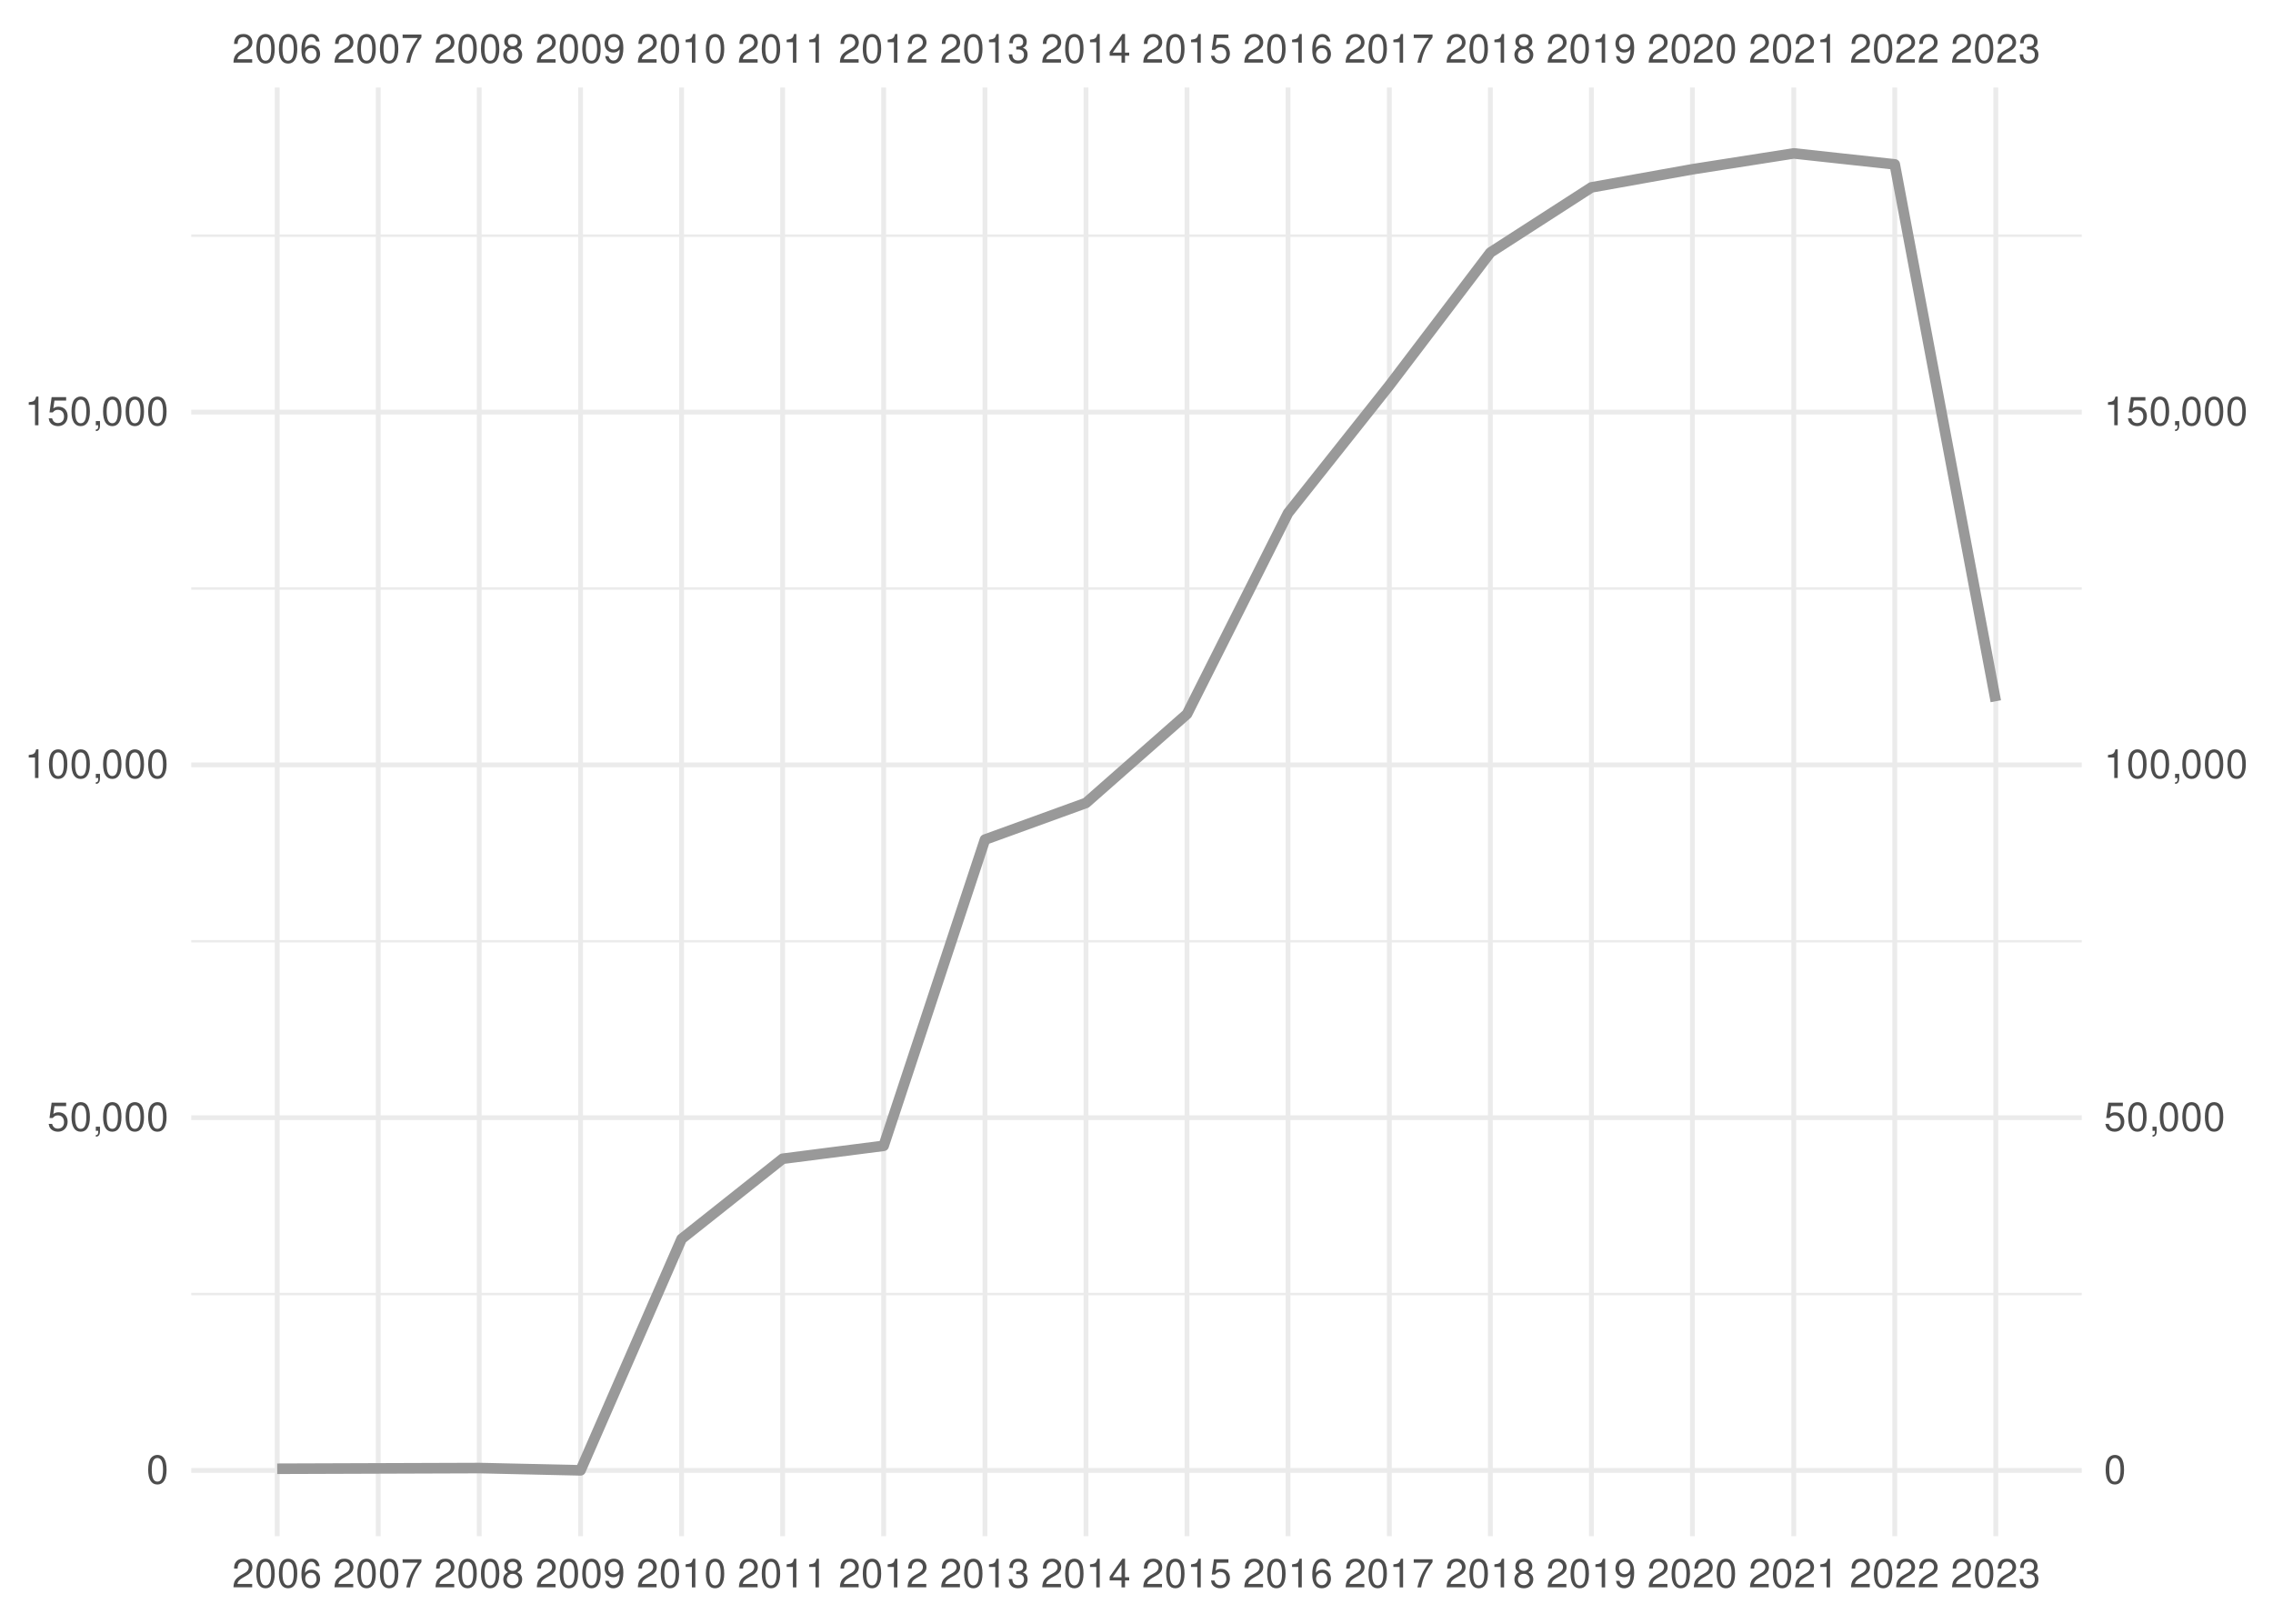
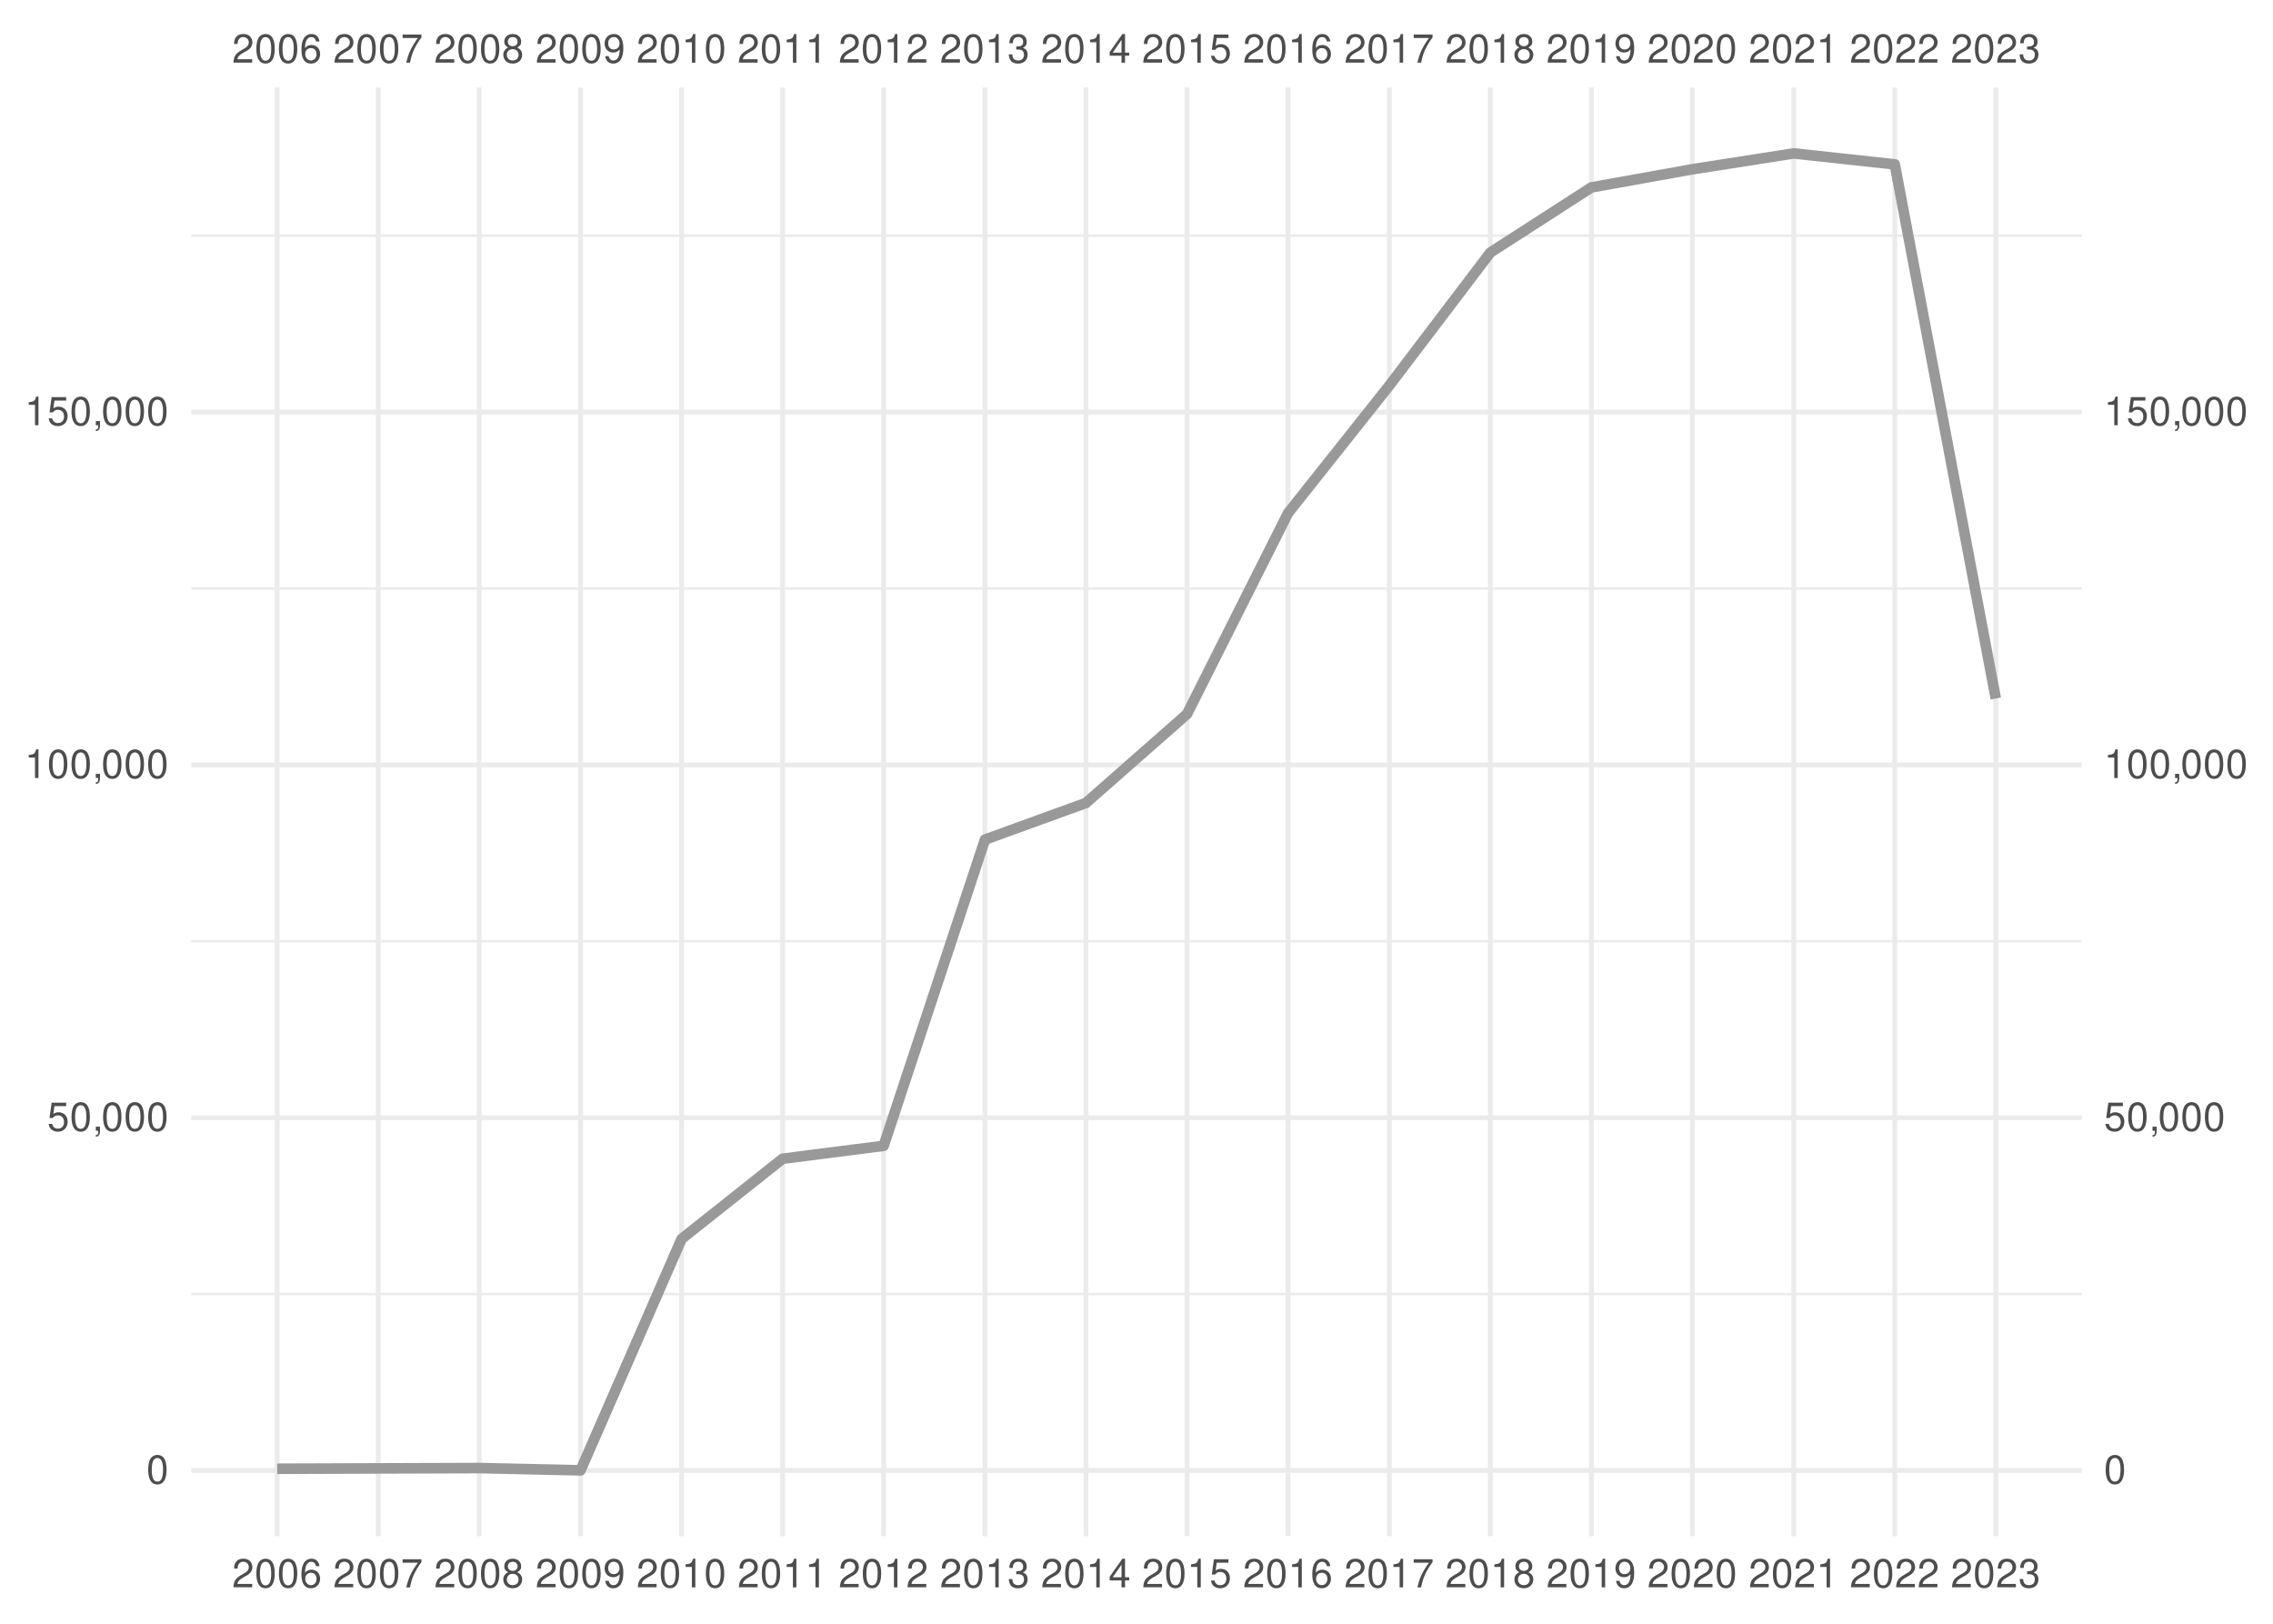
<svg xmlns="http://www.w3.org/2000/svg" xmlns:xlink="http://www.w3.org/1999/xlink" width="504pt" height="360pt" viewBox="0 0 504 360" version="1.1">
  <defs>
    <g>
      <symbol overflow="visible" id="glyph0-0">
        <path style="stroke:none;" d="" />
      </symbol>
      <symbol overflow="visible" id="glyph0-1">
        <path style="stroke:none;" d="M 4.453 -0.766 L 1.172 -0.766 C 1.25 -1.297 1.531 -1.625 2.297 -2.094 L 3.172 -2.594 C 4.047 -3.062 4.5 -3.719 4.5 -4.5 C 4.5 -5.031 4.281 -5.531 3.922 -5.875 C 3.547 -6.203 3.094 -6.359 2.5 -6.359 C 1.703 -6.359 1.125 -6.078 0.781 -5.531 C 0.547 -5.203 0.453 -4.797 0.438 -4.156 L 1.219 -4.156 C 1.234 -4.594 1.297 -4.844 1.406 -5.062 C 1.594 -5.438 2 -5.688 2.469 -5.688 C 3.172 -5.688 3.703 -5.172 3.703 -4.484 C 3.703 -3.969 3.406 -3.531 2.859 -3.219 L 2.047 -2.75 C 0.75 -2 0.375 -1.406 0.297 -0.016 L 4.453 -0.016 Z M 4.453 -0.766 " />
      </symbol>
      <symbol overflow="visible" id="glyph0-2">
        <path style="stroke:none;" d="M 2.422 -6.359 C 1.844 -6.359 1.312 -6.094 0.984 -5.672 C 0.578 -5.109 0.375 -4.25 0.375 -3.078 C 0.375 -0.938 1.078 0.203 2.422 0.203 C 3.734 0.203 4.453 -0.938 4.453 -3.031 C 4.453 -4.25 4.266 -5.078 3.859 -5.672 C 3.531 -6.109 3.016 -6.359 2.422 -6.359 Z M 2.422 -5.672 C 3.25 -5.672 3.672 -4.828 3.672 -3.094 C 3.672 -1.281 3.266 -0.438 2.406 -0.438 C 1.578 -0.438 1.172 -1.312 1.172 -3.062 C 1.172 -4.828 1.578 -5.672 2.422 -5.672 Z M 2.422 -5.672 " />
      </symbol>
      <symbol overflow="visible" id="glyph0-3">
        <path style="stroke:none;" d="M 4.375 -4.703 C 4.234 -5.75 3.562 -6.359 2.609 -6.359 C 1.922 -6.359 1.312 -6.031 0.938 -5.453 C 0.547 -4.828 0.375 -4.062 0.375 -2.906 C 0.375 -1.828 0.531 -1.156 0.906 -0.594 C 1.234 -0.078 1.781 0.203 2.469 0.203 C 3.656 0.203 4.516 -0.688 4.516 -1.922 C 4.516 -3.094 3.719 -3.922 2.609 -3.922 C 1.984 -3.922 1.5 -3.688 1.172 -3.234 C 1.172 -4.797 1.672 -5.672 2.562 -5.672 C 3.109 -5.672 3.484 -5.328 3.609 -4.703 Z M 2.5 -3.234 C 3.25 -3.234 3.719 -2.703 3.719 -1.859 C 3.719 -1.062 3.188 -0.484 2.484 -0.484 C 1.766 -0.484 1.219 -1.094 1.219 -1.906 C 1.219 -2.688 1.734 -3.234 2.5 -3.234 Z M 2.5 -3.234 " />
      </symbol>
      <symbol overflow="visible" id="glyph0-4">
        <path style="stroke:none;" d="M 4.578 -6.234 L 0.406 -6.234 L 0.406 -5.469 L 3.781 -5.469 C 2.281 -3.359 1.688 -2.047 1.219 0 L 2.047 0 C 2.391 -2 3.172 -3.719 4.578 -5.594 Z M 4.578 -6.234 " />
      </symbol>
      <symbol overflow="visible" id="glyph0-5">
        <path style="stroke:none;" d="M 3.438 -3.359 C 4.094 -3.75 4.297 -4.062 4.297 -4.656 C 4.297 -5.672 3.531 -6.359 2.422 -6.359 C 1.312 -6.359 0.547 -5.672 0.547 -4.672 C 0.547 -4.062 0.75 -3.75 1.391 -3.359 C 0.672 -2.984 0.328 -2.469 0.328 -1.766 C 0.328 -0.609 1.172 0.203 2.422 0.203 C 3.656 0.203 4.516 -0.609 4.516 -1.766 C 4.516 -2.469 4.156 -2.984 3.438 -3.359 Z M 2.422 -5.672 C 3.078 -5.672 3.5 -5.281 3.5 -4.641 C 3.5 -4.047 3.062 -3.656 2.422 -3.656 C 1.766 -3.656 1.344 -4.047 1.344 -4.656 C 1.344 -5.281 1.766 -5.672 2.422 -5.672 Z M 2.422 -3 C 3.188 -3 3.719 -2.484 3.719 -1.75 C 3.719 -0.984 3.203 -0.484 2.406 -0.484 C 1.641 -0.484 1.125 -1 1.125 -1.734 C 1.125 -2.5 1.641 -3 2.422 -3 Z M 2.422 -3 " />
      </symbol>
      <symbol overflow="visible" id="glyph0-6">
        <path style="stroke:none;" d="M 0.469 -1.453 C 0.609 -0.406 1.281 0.203 2.234 0.203 C 2.922 0.203 3.547 -0.125 3.922 -0.703 C 4.297 -1.328 4.484 -2.109 4.484 -3.25 C 4.484 -4.328 4.312 -5 3.953 -5.562 C 3.609 -6.094 3.062 -6.359 2.375 -6.359 C 1.188 -6.359 0.328 -5.469 0.328 -4.234 C 0.328 -3.062 1.125 -2.25 2.25 -2.25 C 2.844 -2.25 3.281 -2.453 3.672 -2.938 C 3.672 -1.359 3.172 -0.484 2.281 -0.484 C 1.734 -0.484 1.359 -0.828 1.234 -1.453 Z M 2.359 -5.688 C 3.094 -5.688 3.641 -5.078 3.641 -4.25 C 3.641 -3.469 3.109 -2.922 2.344 -2.922 C 1.594 -2.922 1.125 -3.453 1.125 -4.297 C 1.125 -5.109 1.641 -5.688 2.359 -5.688 Z M 2.359 -5.688 " />
      </symbol>
      <symbol overflow="visible" id="glyph0-7">
        <path style="stroke:none;" d="M 2.281 -4.531 L 2.281 0 L 3.047 0 L 3.047 -6.359 L 2.547 -6.359 C 2.266 -5.391 2.094 -5.25 0.891 -5.094 L 0.891 -4.531 Z M 2.281 -4.531 " />
      </symbol>
      <symbol overflow="visible" id="glyph0-8">
        <path style="stroke:none;" d="M 1.938 -2.922 L 2.359 -2.922 C 3.203 -2.922 3.656 -2.531 3.656 -1.766 C 3.656 -0.969 3.172 -0.484 2.375 -0.484 C 1.516 -0.484 1.109 -0.922 1.062 -1.844 L 0.281 -1.844 C 0.312 -1.344 0.406 -1 0.547 -0.719 C 0.875 -0.109 1.484 0.203 2.344 0.203 C 3.625 0.203 4.453 -0.578 4.453 -1.781 C 4.453 -2.594 4.141 -3.031 3.391 -3.297 C 3.969 -3.531 4.266 -3.969 4.266 -4.609 C 4.266 -5.703 3.547 -6.359 2.359 -6.359 C 1.109 -6.359 0.438 -5.656 0.406 -4.312 L 1.188 -4.312 C 1.203 -4.703 1.234 -4.922 1.328 -5.109 C 1.5 -5.469 1.891 -5.688 2.375 -5.688 C 3.062 -5.688 3.469 -5.266 3.469 -4.578 C 3.469 -4.141 3.312 -3.859 2.969 -3.719 C 2.766 -3.625 2.484 -3.594 1.938 -3.578 Z M 1.938 -2.922 " />
      </symbol>
      <symbol overflow="visible" id="glyph0-9">
        <path style="stroke:none;" d="M 2.875 -1.547 L 2.875 0 L 3.656 0 L 3.656 -1.547 L 4.578 -1.547 L 4.578 -2.234 L 3.656 -2.234 L 3.656 -6.359 L 3.078 -6.359 L 0.25 -2.359 L 0.25 -1.547 Z M 2.875 -2.234 L 0.922 -2.234 L 2.875 -5.047 Z M 2.875 -2.234 " />
      </symbol>
      <symbol overflow="visible" id="glyph0-10">
        <path style="stroke:none;" d="M 4.188 -6.234 L 0.969 -6.234 L 0.5 -2.844 L 1.219 -2.844 C 1.578 -3.266 1.875 -3.422 2.359 -3.422 C 3.203 -3.422 3.719 -2.844 3.719 -1.922 C 3.719 -1.031 3.203 -0.484 2.359 -0.484 C 1.688 -0.484 1.266 -0.828 1.078 -1.531 L 0.312 -1.531 C 0.406 -1.016 0.5 -0.781 0.688 -0.547 C 1.031 -0.078 1.672 0.203 2.375 0.203 C 3.641 0.203 4.516 -0.719 4.516 -2.031 C 4.516 -3.266 3.688 -4.109 2.5 -4.109 C 2.062 -4.109 1.703 -4 1.344 -3.734 L 1.594 -5.469 L 4.188 -5.469 Z M 4.188 -6.234 " />
      </symbol>
      <symbol overflow="visible" id="glyph0-11">
        <path style="stroke:none;" d="M 0.766 -0.922 L 0.766 0 L 1.297 0 L 1.297 0.156 C 1.297 0.766 1.172 0.938 0.766 0.953 L 0.766 1.297 C 1.344 1.312 1.688 0.891 1.688 0.141 L 1.688 -0.922 Z M 0.766 -0.922 " />
      </symbol>
    </g>
    <clipPath id="clip1">
      <path d="M 42.41 286 L 461.59 286 L 461.59 288 L 42.41 288 Z M 42.41 286 " />
    </clipPath>
    <clipPath id="clip2">
      <path d="M 42.41 208 L 461.59 208 L 461.59 209 L 42.41 209 Z M 42.41 208 " />
    </clipPath>
    <clipPath id="clip3">
      <path d="M 42.41 130 L 461.59 130 L 461.59 131 L 42.41 131 Z M 42.41 130 " />
    </clipPath>
    <clipPath id="clip4">
      <path d="M 42.41 51 L 461.59 51 L 461.59 53 L 42.41 53 Z M 42.41 51 " />
    </clipPath>
    <clipPath id="clip5">
      <path d="M 42.41 325 L 461.59 325 L 461.59 327 L 42.41 327 Z M 42.41 325 " />
    </clipPath>
    <clipPath id="clip6">
      <path d="M 42.41 247 L 461.59 247 L 461.59 249 L 42.41 249 Z M 42.41 247 " />
    </clipPath>
    <clipPath id="clip7">
      <path d="M 42.41 169 L 461.59 169 L 461.59 171 L 42.41 171 Z M 42.41 169 " />
    </clipPath>
    <clipPath id="clip8">
      <path d="M 42.41 90 L 461.59 90 L 461.59 92 L 42.41 92 Z M 42.41 90 " />
    </clipPath>
    <clipPath id="clip9">
      <path d="M 60 19.41 L 62 19.41 L 62 340.59 L 60 340.59 Z M 60 19.41 " />
    </clipPath>
    <clipPath id="clip10">
      <path d="M 83 19.41 L 85 19.41 L 85 340.59 L 83 340.59 Z M 83 19.41 " />
    </clipPath>
    <clipPath id="clip11">
      <path d="M 105 19.41 L 107 19.41 L 107 340.59 L 105 340.59 Z M 105 19.41 " />
    </clipPath>
    <clipPath id="clip12">
      <path d="M 128 19.41 L 130 19.41 L 130 340.59 L 128 340.59 Z M 128 19.41 " />
    </clipPath>
    <clipPath id="clip13">
      <path d="M 150 19.41 L 152 19.41 L 152 340.59 L 150 340.59 Z M 150 19.41 " />
    </clipPath>
    <clipPath id="clip14">
      <path d="M 173 19.41 L 175 19.41 L 175 340.59 L 173 340.59 Z M 173 19.41 " />
    </clipPath>
    <clipPath id="clip15">
      <path d="M 195 19.41 L 197 19.41 L 197 340.59 L 195 340.59 Z M 195 19.41 " />
    </clipPath>
    <clipPath id="clip16">
      <path d="M 217 19.41 L 219 19.41 L 219 340.59 L 217 340.59 Z M 217 19.41 " />
    </clipPath>
    <clipPath id="clip17">
      <path d="M 240 19.41 L 242 19.41 L 242 340.59 L 240 340.59 Z M 240 19.41 " />
    </clipPath>
    <clipPath id="clip18">
      <path d="M 262 19.41 L 264 19.41 L 264 340.59 L 262 340.59 Z M 262 19.41 " />
    </clipPath>
    <clipPath id="clip19">
      <path d="M 285 19.41 L 287 19.41 L 287 340.59 L 285 340.59 Z M 285 19.41 " />
    </clipPath>
    <clipPath id="clip20">
      <path d="M 307 19.41 L 309 19.41 L 309 340.59 L 307 340.59 Z M 307 19.41 " />
    </clipPath>
    <clipPath id="clip21">
      <path d="M 329 19.41 L 331 19.41 L 331 340.59 L 329 340.59 Z M 329 19.41 " />
    </clipPath>
    <clipPath id="clip22">
      <path d="M 352 19.41 L 354 19.41 L 354 340.59 L 352 340.59 Z M 352 19.41 " />
    </clipPath>
    <clipPath id="clip23">
      <path d="M 374 19.41 L 376 19.41 L 376 340.59 L 374 340.59 Z M 374 19.41 " />
    </clipPath>
    <clipPath id="clip24">
      <path d="M 397 19.41 L 399 19.41 L 399 340.59 L 397 340.59 Z M 397 19.41 " />
    </clipPath>
    <clipPath id="clip25">
      <path d="M 419 19.41 L 421 19.41 L 421 340.59 L 419 340.59 Z M 419 19.41 " />
    </clipPath>
    <clipPath id="clip26">
      <path d="M 442 19.41 L 444 19.41 L 444 340.59 L 442 340.59 Z M 442 19.41 " />
    </clipPath>
  </defs>
  <g id="surface41">
    <rect x="0" y="0" width="504" height="360" style="fill:rgb(100%,100%,100%);fill-opacity:1;stroke:none;" />
    <g clip-path="url(#clip1)" clip-rule="nonzero">
      <path style="fill:none;stroke-width:0.533;stroke-linecap:butt;stroke-linejoin:round;stroke:rgb(92.157%,92.157%,92.157%);stroke-opacity:1;stroke-miterlimit:10;" d="M 42.41 286.902 L 461.59 286.902 " />
    </g>
    <g clip-path="url(#clip2)" clip-rule="nonzero">
      <path style="fill:none;stroke-width:0.533;stroke-linecap:butt;stroke-linejoin:round;stroke:rgb(92.157%,92.157%,92.157%);stroke-opacity:1;stroke-miterlimit:10;" d="M 42.41 208.688 L 461.59 208.688 " />
    </g>
    <g clip-path="url(#clip3)" clip-rule="nonzero">
      <path style="fill:none;stroke-width:0.533;stroke-linecap:butt;stroke-linejoin:round;stroke:rgb(92.157%,92.157%,92.157%);stroke-opacity:1;stroke-miterlimit:10;" d="M 42.41 130.473 L 461.59 130.473 " />
    </g>
    <g clip-path="url(#clip4)" clip-rule="nonzero">
      <path style="fill:none;stroke-width:0.533;stroke-linecap:butt;stroke-linejoin:round;stroke:rgb(92.157%,92.157%,92.157%);stroke-opacity:1;stroke-miterlimit:10;" d="M 42.41 52.258 L 461.59 52.258 " />
    </g>
    <g clip-path="url(#clip5)" clip-rule="nonzero">
      <path style="fill:none;stroke-width:1.067;stroke-linecap:butt;stroke-linejoin:round;stroke:rgb(92.157%,92.157%,92.157%);stroke-opacity:1;stroke-miterlimit:10;" d="M 42.41 326.012 L 461.59 326.012 " />
    </g>
    <g clip-path="url(#clip6)" clip-rule="nonzero">
      <path style="fill:none;stroke-width:1.067;stroke-linecap:butt;stroke-linejoin:round;stroke:rgb(92.157%,92.157%,92.157%);stroke-opacity:1;stroke-miterlimit:10;" d="M 42.41 247.797 L 461.59 247.797 " />
    </g>
    <g clip-path="url(#clip7)" clip-rule="nonzero">
      <path style="fill:none;stroke-width:1.067;stroke-linecap:butt;stroke-linejoin:round;stroke:rgb(92.157%,92.157%,92.157%);stroke-opacity:1;stroke-miterlimit:10;" d="M 42.41 169.578 L 461.59 169.578 " />
    </g>
    <g clip-path="url(#clip8)" clip-rule="nonzero">
      <path style="fill:none;stroke-width:1.067;stroke-linecap:butt;stroke-linejoin:round;stroke:rgb(92.157%,92.157%,92.157%);stroke-opacity:1;stroke-miterlimit:10;" d="M 42.41 91.363 L 461.59 91.363 " />
    </g>
    <g clip-path="url(#clip9)" clip-rule="nonzero">
      <path style="fill:none;stroke-width:1.067;stroke-linecap:butt;stroke-linejoin:round;stroke:rgb(92.157%,92.157%,92.157%);stroke-opacity:1;stroke-miterlimit:10;" d="M 61.465 340.59 L 61.465 19.41 " />
    </g>
    <g clip-path="url(#clip10)" clip-rule="nonzero">
      <path style="fill:none;stroke-width:1.067;stroke-linecap:butt;stroke-linejoin:round;stroke:rgb(92.157%,92.157%,92.157%);stroke-opacity:1;stroke-miterlimit:10;" d="M 83.867 340.59 L 83.867 19.41 " />
    </g>
    <g clip-path="url(#clip11)" clip-rule="nonzero">
      <path style="fill:none;stroke-width:1.067;stroke-linecap:butt;stroke-linejoin:round;stroke:rgb(92.157%,92.157%,92.157%);stroke-opacity:1;stroke-miterlimit:10;" d="M 106.266 340.59 L 106.266 19.41 " />
    </g>
    <g clip-path="url(#clip12)" clip-rule="nonzero">
      <path style="fill:none;stroke-width:1.067;stroke-linecap:butt;stroke-linejoin:round;stroke:rgb(92.157%,92.157%,92.157%);stroke-opacity:1;stroke-miterlimit:10;" d="M 128.73 340.59 L 128.73 19.41 " />
    </g>
    <g clip-path="url(#clip13)" clip-rule="nonzero">
      <path style="fill:none;stroke-width:1.067;stroke-linecap:butt;stroke-linejoin:round;stroke:rgb(92.157%,92.157%,92.157%);stroke-opacity:1;stroke-miterlimit:10;" d="M 151.133 340.59 L 151.133 19.41 " />
    </g>
    <g clip-path="url(#clip14)" clip-rule="nonzero">
      <path style="fill:none;stroke-width:1.067;stroke-linecap:butt;stroke-linejoin:round;stroke:rgb(92.157%,92.157%,92.157%);stroke-opacity:1;stroke-miterlimit:10;" d="M 173.535 340.59 L 173.535 19.41 " />
    </g>
    <g clip-path="url(#clip15)" clip-rule="nonzero">
      <path style="fill:none;stroke-width:1.067;stroke-linecap:butt;stroke-linejoin:round;stroke:rgb(92.157%,92.157%,92.157%);stroke-opacity:1;stroke-miterlimit:10;" d="M 195.934 340.59 L 195.934 19.41 " />
    </g>
    <g clip-path="url(#clip16)" clip-rule="nonzero">
      <path style="fill:none;stroke-width:1.067;stroke-linecap:butt;stroke-linejoin:round;stroke:rgb(92.157%,92.157%,92.157%);stroke-opacity:1;stroke-miterlimit:10;" d="M 218.398 340.59 L 218.398 19.41 " />
    </g>
    <g clip-path="url(#clip17)" clip-rule="nonzero">
      <path style="fill:none;stroke-width:1.067;stroke-linecap:butt;stroke-linejoin:round;stroke:rgb(92.157%,92.157%,92.157%);stroke-opacity:1;stroke-miterlimit:10;" d="M 240.801 340.59 L 240.801 19.41 " />
    </g>
    <g clip-path="url(#clip18)" clip-rule="nonzero">
      <path style="fill:none;stroke-width:1.067;stroke-linecap:butt;stroke-linejoin:round;stroke:rgb(92.157%,92.157%,92.157%);stroke-opacity:1;stroke-miterlimit:10;" d="M 263.199 340.59 L 263.199 19.41 " />
    </g>
    <g clip-path="url(#clip19)" clip-rule="nonzero">
      <path style="fill:none;stroke-width:1.067;stroke-linecap:butt;stroke-linejoin:round;stroke:rgb(92.157%,92.157%,92.157%);stroke-opacity:1;stroke-miterlimit:10;" d="M 285.602 340.59 L 285.602 19.41 " />
    </g>
    <g clip-path="url(#clip20)" clip-rule="nonzero">
      <path style="fill:none;stroke-width:1.067;stroke-linecap:butt;stroke-linejoin:round;stroke:rgb(92.157%,92.157%,92.157%);stroke-opacity:1;stroke-miterlimit:10;" d="M 308.066 340.59 L 308.066 19.41 " />
    </g>
    <g clip-path="url(#clip21)" clip-rule="nonzero">
      <path style="fill:none;stroke-width:1.067;stroke-linecap:butt;stroke-linejoin:round;stroke:rgb(92.157%,92.157%,92.157%);stroke-opacity:1;stroke-miterlimit:10;" d="M 330.465 340.59 L 330.465 19.41 " />
    </g>
    <g clip-path="url(#clip22)" clip-rule="nonzero">
      <path style="fill:none;stroke-width:1.067;stroke-linecap:butt;stroke-linejoin:round;stroke:rgb(92.157%,92.157%,92.157%);stroke-opacity:1;stroke-miterlimit:10;" d="M 352.867 340.59 L 352.867 19.41 " />
    </g>
    <g clip-path="url(#clip23)" clip-rule="nonzero">
      <path style="fill:none;stroke-width:1.067;stroke-linecap:butt;stroke-linejoin:round;stroke:rgb(92.157%,92.157%,92.157%);stroke-opacity:1;stroke-miterlimit:10;" d="M 375.27 340.59 L 375.27 19.41 " />
    </g>
    <g clip-path="url(#clip24)" clip-rule="nonzero">
      <path style="fill:none;stroke-width:1.067;stroke-linecap:butt;stroke-linejoin:round;stroke:rgb(92.157%,92.157%,92.157%);stroke-opacity:1;stroke-miterlimit:10;" d="M 397.734 340.59 L 397.734 19.41 " />
    </g>
    <g clip-path="url(#clip25)" clip-rule="nonzero">
      <path style="fill:none;stroke-width:1.067;stroke-linecap:butt;stroke-linejoin:round;stroke:rgb(92.157%,92.157%,92.157%);stroke-opacity:1;stroke-miterlimit:10;" d="M 420.133 340.59 L 420.133 19.41 " />
    </g>
    <g clip-path="url(#clip26)" clip-rule="nonzero">
      <path style="fill:none;stroke-width:1.067;stroke-linecap:butt;stroke-linejoin:round;stroke:rgb(92.157%,92.157%,92.157%);stroke-opacity:1;stroke-miterlimit:10;" d="M 442.535 340.59 L 442.535 19.41 " />
    </g>
-     <path style="fill:none;stroke-width:2.347;stroke-linecap:butt;stroke-linejoin:round;stroke:rgb(60%,60%,60%);stroke-opacity:1;stroke-miterlimit:10;" d="M 61.465 325.637 L 106.266 325.484 L 128.73 325.988 L 151.133 274.68 L 173.535 256.906 L 195.934 254.039 L 218.398 186.152 L 240.801 178.02 L 263.199 158.309 L 285.602 113.762 L 308.066 85.469 L 330.465 55.988 L 352.867 41.547 L 375.27 37.531 L 397.734 34.012 L 420.133 36.445 L 442.535 155.469 " />
+     <path style="fill:none;stroke-width:2.347;stroke-linecap:butt;stroke-linejoin:round;stroke:rgb(60%,60%,60%);stroke-opacity:1;stroke-miterlimit:10;" d="M 61.465 325.637 L 106.266 325.484 L 128.73 325.988 L 151.133 274.68 L 173.535 256.906 L 195.934 254.039 L 218.398 186.152 L 240.801 178.02 L 263.199 158.309 L 285.602 113.762 L 308.066 85.469 L 330.465 55.988 L 352.867 41.547 L 375.27 37.531 L 397.734 34.012 L 420.133 36.445 L 442.535 154.863 " />
    <g style="fill:rgb(30.196%,30.196%,30.196%);fill-opacity:1;">
      <use xlink:href="#glyph0-1" x="51.465" y="13.896" />
      <use xlink:href="#glyph0-2" x="56.465" y="13.896" />
      <use xlink:href="#glyph0-2" x="61.465" y="13.896" />
      <use xlink:href="#glyph0-3" x="66.465" y="13.896" />
    </g>
    <g style="fill:rgb(30.196%,30.196%,30.196%);fill-opacity:1;">
      <use xlink:href="#glyph0-1" x="73.867" y="13.896" />
      <use xlink:href="#glyph0-2" x="78.867" y="13.896" />
      <use xlink:href="#glyph0-2" x="83.867" y="13.896" />
      <use xlink:href="#glyph0-4" x="88.867" y="13.896" />
    </g>
    <g style="fill:rgb(30.196%,30.196%,30.196%);fill-opacity:1;">
      <use xlink:href="#glyph0-1" x="96.266" y="13.896" />
      <use xlink:href="#glyph0-2" x="101.266" y="13.896" />
      <use xlink:href="#glyph0-2" x="106.266" y="13.896" />
      <use xlink:href="#glyph0-5" x="111.266" y="13.896" />
    </g>
    <g style="fill:rgb(30.196%,30.196%,30.196%);fill-opacity:1;">
      <use xlink:href="#glyph0-1" x="118.73" y="13.896" />
      <use xlink:href="#glyph0-2" x="123.73" y="13.896" />
      <use xlink:href="#glyph0-2" x="128.73" y="13.896" />
      <use xlink:href="#glyph0-6" x="133.73" y="13.896" />
    </g>
    <g style="fill:rgb(30.196%,30.196%,30.196%);fill-opacity:1;">
      <use xlink:href="#glyph0-1" x="141.133" y="13.896" />
      <use xlink:href="#glyph0-2" x="146.133" y="13.896" />
      <use xlink:href="#glyph0-7" x="151.133" y="13.896" />
      <use xlink:href="#glyph0-2" x="156.133" y="13.896" />
    </g>
    <g style="fill:rgb(30.196%,30.196%,30.196%);fill-opacity:1;">
      <use xlink:href="#glyph0-1" x="163.535" y="13.896" />
      <use xlink:href="#glyph0-2" x="168.535" y="13.896" />
      <use xlink:href="#glyph0-7" x="173.535" y="13.896" />
      <use xlink:href="#glyph0-7" x="178.535" y="13.896" />
    </g>
    <g style="fill:rgb(30.196%,30.196%,30.196%);fill-opacity:1;">
      <use xlink:href="#glyph0-1" x="185.934" y="13.896" />
      <use xlink:href="#glyph0-2" x="190.934" y="13.896" />
      <use xlink:href="#glyph0-7" x="195.934" y="13.896" />
      <use xlink:href="#glyph0-1" x="200.934" y="13.896" />
    </g>
    <g style="fill:rgb(30.196%,30.196%,30.196%);fill-opacity:1;">
      <use xlink:href="#glyph0-1" x="208.398" y="13.896" />
      <use xlink:href="#glyph0-2" x="213.398" y="13.896" />
      <use xlink:href="#glyph0-7" x="218.398" y="13.896" />
      <use xlink:href="#glyph0-8" x="223.398" y="13.896" />
    </g>
    <g style="fill:rgb(30.196%,30.196%,30.196%);fill-opacity:1;">
      <use xlink:href="#glyph0-1" x="230.801" y="13.896" />
      <use xlink:href="#glyph0-2" x="235.801" y="13.896" />
      <use xlink:href="#glyph0-7" x="240.801" y="13.896" />
      <use xlink:href="#glyph0-9" x="245.801" y="13.896" />
    </g>
    <g style="fill:rgb(30.196%,30.196%,30.196%);fill-opacity:1;">
      <use xlink:href="#glyph0-1" x="253.199" y="13.896" />
      <use xlink:href="#glyph0-2" x="258.199" y="13.896" />
      <use xlink:href="#glyph0-7" x="263.199" y="13.896" />
      <use xlink:href="#glyph0-10" x="268.199" y="13.896" />
    </g>
    <g style="fill:rgb(30.196%,30.196%,30.196%);fill-opacity:1;">
      <use xlink:href="#glyph0-1" x="275.602" y="13.896" />
      <use xlink:href="#glyph0-2" x="280.602" y="13.896" />
      <use xlink:href="#glyph0-7" x="285.602" y="13.896" />
      <use xlink:href="#glyph0-3" x="290.602" y="13.896" />
    </g>
    <g style="fill:rgb(30.196%,30.196%,30.196%);fill-opacity:1;">
      <use xlink:href="#glyph0-1" x="298.066" y="13.896" />
      <use xlink:href="#glyph0-2" x="303.066" y="13.896" />
      <use xlink:href="#glyph0-7" x="308.066" y="13.896" />
      <use xlink:href="#glyph0-4" x="313.066" y="13.896" />
    </g>
    <g style="fill:rgb(30.196%,30.196%,30.196%);fill-opacity:1;">
      <use xlink:href="#glyph0-1" x="320.465" y="13.896" />
      <use xlink:href="#glyph0-2" x="325.465" y="13.896" />
      <use xlink:href="#glyph0-7" x="330.465" y="13.896" />
      <use xlink:href="#glyph0-5" x="335.465" y="13.896" />
    </g>
    <g style="fill:rgb(30.196%,30.196%,30.196%);fill-opacity:1;">
      <use xlink:href="#glyph0-1" x="342.867" y="13.896" />
      <use xlink:href="#glyph0-2" x="347.867" y="13.896" />
      <use xlink:href="#glyph0-7" x="352.867" y="13.896" />
      <use xlink:href="#glyph0-6" x="357.867" y="13.896" />
    </g>
    <g style="fill:rgb(30.196%,30.196%,30.196%);fill-opacity:1;">
      <use xlink:href="#glyph0-1" x="365.27" y="13.896" />
      <use xlink:href="#glyph0-2" x="370.27" y="13.896" />
      <use xlink:href="#glyph0-1" x="375.27" y="13.896" />
      <use xlink:href="#glyph0-2" x="380.27" y="13.896" />
    </g>
    <g style="fill:rgb(30.196%,30.196%,30.196%);fill-opacity:1;">
      <use xlink:href="#glyph0-1" x="387.734" y="13.896" />
      <use xlink:href="#glyph0-2" x="392.734" y="13.896" />
      <use xlink:href="#glyph0-1" x="397.734" y="13.896" />
      <use xlink:href="#glyph0-7" x="402.734" y="13.896" />
    </g>
    <g style="fill:rgb(30.196%,30.196%,30.196%);fill-opacity:1;">
      <use xlink:href="#glyph0-1" x="410.133" y="13.896" />
      <use xlink:href="#glyph0-2" x="415.133" y="13.896" />
      <use xlink:href="#glyph0-1" x="420.133" y="13.896" />
      <use xlink:href="#glyph0-1" x="425.133" y="13.896" />
    </g>
    <g style="fill:rgb(30.196%,30.196%,30.196%);fill-opacity:1;">
      <use xlink:href="#glyph0-1" x="432.535" y="13.896" />
      <use xlink:href="#glyph0-2" x="437.535" y="13.896" />
      <use xlink:href="#glyph0-1" x="442.535" y="13.896" />
      <use xlink:href="#glyph0-8" x="447.535" y="13.896" />
    </g>
    <g style="fill:rgb(30.196%,30.196%,30.196%);fill-opacity:1;">
      <use xlink:href="#glyph0-2" x="32.48" y="328.927" />
    </g>
    <g style="fill:rgb(30.196%,30.196%,30.196%);fill-opacity:1;">
      <use xlink:href="#glyph0-10" x="10.48" y="250.712" />
      <use xlink:href="#glyph0-2" x="15.48" y="250.712" />
      <use xlink:href="#glyph0-11" x="20.48" y="250.712" />
      <use xlink:href="#glyph0-2" x="22.48" y="250.712" />
      <use xlink:href="#glyph0-2" x="27.48" y="250.712" />
      <use xlink:href="#glyph0-2" x="32.48" y="250.712" />
    </g>
    <g style="fill:rgb(30.196%,30.196%,30.196%);fill-opacity:1;">
      <use xlink:href="#glyph0-7" x="5.48" y="172.493" />
      <use xlink:href="#glyph0-2" x="10.48" y="172.493" />
      <use xlink:href="#glyph0-2" x="15.48" y="172.493" />
      <use xlink:href="#glyph0-11" x="20.48" y="172.493" />
      <use xlink:href="#glyph0-2" x="22.48" y="172.493" />
      <use xlink:href="#glyph0-2" x="27.48" y="172.493" />
      <use xlink:href="#glyph0-2" x="32.48" y="172.493" />
    </g>
    <g style="fill:rgb(30.196%,30.196%,30.196%);fill-opacity:1;">
      <use xlink:href="#glyph0-7" x="5.48" y="94.278" />
      <use xlink:href="#glyph0-10" x="10.48" y="94.278" />
      <use xlink:href="#glyph0-2" x="15.48" y="94.278" />
      <use xlink:href="#glyph0-11" x="20.48" y="94.278" />
      <use xlink:href="#glyph0-2" x="22.48" y="94.278" />
      <use xlink:href="#glyph0-2" x="27.48" y="94.278" />
      <use xlink:href="#glyph0-2" x="32.48" y="94.278" />
    </g>
    <g style="fill:rgb(30.196%,30.196%,30.196%);fill-opacity:1;">
      <use xlink:href="#glyph0-2" x="466.52" y="328.927" />
    </g>
    <g style="fill:rgb(30.196%,30.196%,30.196%);fill-opacity:1;">
      <use xlink:href="#glyph0-10" x="466.52" y="250.712" />
      <use xlink:href="#glyph0-2" x="471.52" y="250.712" />
      <use xlink:href="#glyph0-11" x="476.52" y="250.712" />
      <use xlink:href="#glyph0-2" x="478.52" y="250.712" />
      <use xlink:href="#glyph0-2" x="483.52" y="250.712" />
      <use xlink:href="#glyph0-2" x="488.52" y="250.712" />
    </g>
    <g style="fill:rgb(30.196%,30.196%,30.196%);fill-opacity:1;">
      <use xlink:href="#glyph0-7" x="466.52" y="172.493" />
      <use xlink:href="#glyph0-2" x="471.52" y="172.493" />
      <use xlink:href="#glyph0-2" x="476.52" y="172.493" />
      <use xlink:href="#glyph0-11" x="481.52" y="172.493" />
      <use xlink:href="#glyph0-2" x="483.52" y="172.493" />
      <use xlink:href="#glyph0-2" x="488.52" y="172.493" />
      <use xlink:href="#glyph0-2" x="493.52" y="172.493" />
    </g>
    <g style="fill:rgb(30.196%,30.196%,30.196%);fill-opacity:1;">
      <use xlink:href="#glyph0-7" x="466.52" y="94.278" />
      <use xlink:href="#glyph0-10" x="471.52" y="94.278" />
      <use xlink:href="#glyph0-2" x="476.52" y="94.278" />
      <use xlink:href="#glyph0-11" x="481.52" y="94.278" />
      <use xlink:href="#glyph0-2" x="483.52" y="94.278" />
      <use xlink:href="#glyph0-2" x="488.52" y="94.278" />
      <use xlink:href="#glyph0-2" x="493.52" y="94.278" />
    </g>
    <g style="fill:rgb(30.196%,30.196%,30.196%);fill-opacity:1;">
      <use xlink:href="#glyph0-1" x="51.465" y="351.935" />
      <use xlink:href="#glyph0-2" x="56.465" y="351.935" />
      <use xlink:href="#glyph0-2" x="61.465" y="351.935" />
      <use xlink:href="#glyph0-3" x="66.465" y="351.935" />
    </g>
    <g style="fill:rgb(30.196%,30.196%,30.196%);fill-opacity:1;">
      <use xlink:href="#glyph0-1" x="73.867" y="351.935" />
      <use xlink:href="#glyph0-2" x="78.867" y="351.935" />
      <use xlink:href="#glyph0-2" x="83.867" y="351.935" />
      <use xlink:href="#glyph0-4" x="88.867" y="351.935" />
    </g>
    <g style="fill:rgb(30.196%,30.196%,30.196%);fill-opacity:1;">
      <use xlink:href="#glyph0-1" x="96.266" y="351.935" />
      <use xlink:href="#glyph0-2" x="101.266" y="351.935" />
      <use xlink:href="#glyph0-2" x="106.266" y="351.935" />
      <use xlink:href="#glyph0-5" x="111.266" y="351.935" />
    </g>
    <g style="fill:rgb(30.196%,30.196%,30.196%);fill-opacity:1;">
      <use xlink:href="#glyph0-1" x="118.73" y="351.935" />
      <use xlink:href="#glyph0-2" x="123.73" y="351.935" />
      <use xlink:href="#glyph0-2" x="128.73" y="351.935" />
      <use xlink:href="#glyph0-6" x="133.73" y="351.935" />
    </g>
    <g style="fill:rgb(30.196%,30.196%,30.196%);fill-opacity:1;">
      <use xlink:href="#glyph0-1" x="141.133" y="351.935" />
      <use xlink:href="#glyph0-2" x="146.133" y="351.935" />
      <use xlink:href="#glyph0-7" x="151.133" y="351.935" />
      <use xlink:href="#glyph0-2" x="156.133" y="351.935" />
    </g>
    <g style="fill:rgb(30.196%,30.196%,30.196%);fill-opacity:1;">
      <use xlink:href="#glyph0-1" x="163.535" y="351.935" />
      <use xlink:href="#glyph0-2" x="168.535" y="351.935" />
      <use xlink:href="#glyph0-7" x="173.535" y="351.935" />
      <use xlink:href="#glyph0-7" x="178.535" y="351.935" />
    </g>
    <g style="fill:rgb(30.196%,30.196%,30.196%);fill-opacity:1;">
      <use xlink:href="#glyph0-1" x="185.934" y="351.935" />
      <use xlink:href="#glyph0-2" x="190.934" y="351.935" />
      <use xlink:href="#glyph0-7" x="195.934" y="351.935" />
      <use xlink:href="#glyph0-1" x="200.934" y="351.935" />
    </g>
    <g style="fill:rgb(30.196%,30.196%,30.196%);fill-opacity:1;">
      <use xlink:href="#glyph0-1" x="208.398" y="351.935" />
      <use xlink:href="#glyph0-2" x="213.398" y="351.935" />
      <use xlink:href="#glyph0-7" x="218.398" y="351.935" />
      <use xlink:href="#glyph0-8" x="223.398" y="351.935" />
    </g>
    <g style="fill:rgb(30.196%,30.196%,30.196%);fill-opacity:1;">
      <use xlink:href="#glyph0-1" x="230.801" y="351.935" />
      <use xlink:href="#glyph0-2" x="235.801" y="351.935" />
      <use xlink:href="#glyph0-7" x="240.801" y="351.935" />
      <use xlink:href="#glyph0-9" x="245.801" y="351.935" />
    </g>
    <g style="fill:rgb(30.196%,30.196%,30.196%);fill-opacity:1;">
      <use xlink:href="#glyph0-1" x="253.199" y="351.935" />
      <use xlink:href="#glyph0-2" x="258.199" y="351.935" />
      <use xlink:href="#glyph0-7" x="263.199" y="351.935" />
      <use xlink:href="#glyph0-10" x="268.199" y="351.935" />
    </g>
    <g style="fill:rgb(30.196%,30.196%,30.196%);fill-opacity:1;">
      <use xlink:href="#glyph0-1" x="275.602" y="351.935" />
      <use xlink:href="#glyph0-2" x="280.602" y="351.935" />
      <use xlink:href="#glyph0-7" x="285.602" y="351.935" />
      <use xlink:href="#glyph0-3" x="290.602" y="351.935" />
    </g>
    <g style="fill:rgb(30.196%,30.196%,30.196%);fill-opacity:1;">
      <use xlink:href="#glyph0-1" x="298.066" y="351.935" />
      <use xlink:href="#glyph0-2" x="303.066" y="351.935" />
      <use xlink:href="#glyph0-7" x="308.066" y="351.935" />
      <use xlink:href="#glyph0-4" x="313.066" y="351.935" />
    </g>
    <g style="fill:rgb(30.196%,30.196%,30.196%);fill-opacity:1;">
      <use xlink:href="#glyph0-1" x="320.465" y="351.935" />
      <use xlink:href="#glyph0-2" x="325.465" y="351.935" />
      <use xlink:href="#glyph0-7" x="330.465" y="351.935" />
      <use xlink:href="#glyph0-5" x="335.465" y="351.935" />
    </g>
    <g style="fill:rgb(30.196%,30.196%,30.196%);fill-opacity:1;">
      <use xlink:href="#glyph0-1" x="342.867" y="351.935" />
      <use xlink:href="#glyph0-2" x="347.867" y="351.935" />
      <use xlink:href="#glyph0-7" x="352.867" y="351.935" />
      <use xlink:href="#glyph0-6" x="357.867" y="351.935" />
    </g>
    <g style="fill:rgb(30.196%,30.196%,30.196%);fill-opacity:1;">
      <use xlink:href="#glyph0-1" x="365.27" y="351.935" />
      <use xlink:href="#glyph0-2" x="370.27" y="351.935" />
      <use xlink:href="#glyph0-1" x="375.27" y="351.935" />
      <use xlink:href="#glyph0-2" x="380.27" y="351.935" />
    </g>
    <g style="fill:rgb(30.196%,30.196%,30.196%);fill-opacity:1;">
      <use xlink:href="#glyph0-1" x="387.734" y="351.935" />
      <use xlink:href="#glyph0-2" x="392.734" y="351.935" />
      <use xlink:href="#glyph0-1" x="397.734" y="351.935" />
      <use xlink:href="#glyph0-7" x="402.734" y="351.935" />
    </g>
    <g style="fill:rgb(30.196%,30.196%,30.196%);fill-opacity:1;">
      <use xlink:href="#glyph0-1" x="410.133" y="351.935" />
      <use xlink:href="#glyph0-2" x="415.133" y="351.935" />
      <use xlink:href="#glyph0-1" x="420.133" y="351.935" />
      <use xlink:href="#glyph0-1" x="425.133" y="351.935" />
    </g>
    <g style="fill:rgb(30.196%,30.196%,30.196%);fill-opacity:1;">
      <use xlink:href="#glyph0-1" x="432.535" y="351.935" />
      <use xlink:href="#glyph0-2" x="437.535" y="351.935" />
      <use xlink:href="#glyph0-1" x="442.535" y="351.935" />
      <use xlink:href="#glyph0-8" x="447.535" y="351.935" />
    </g>
  </g>
</svg>
